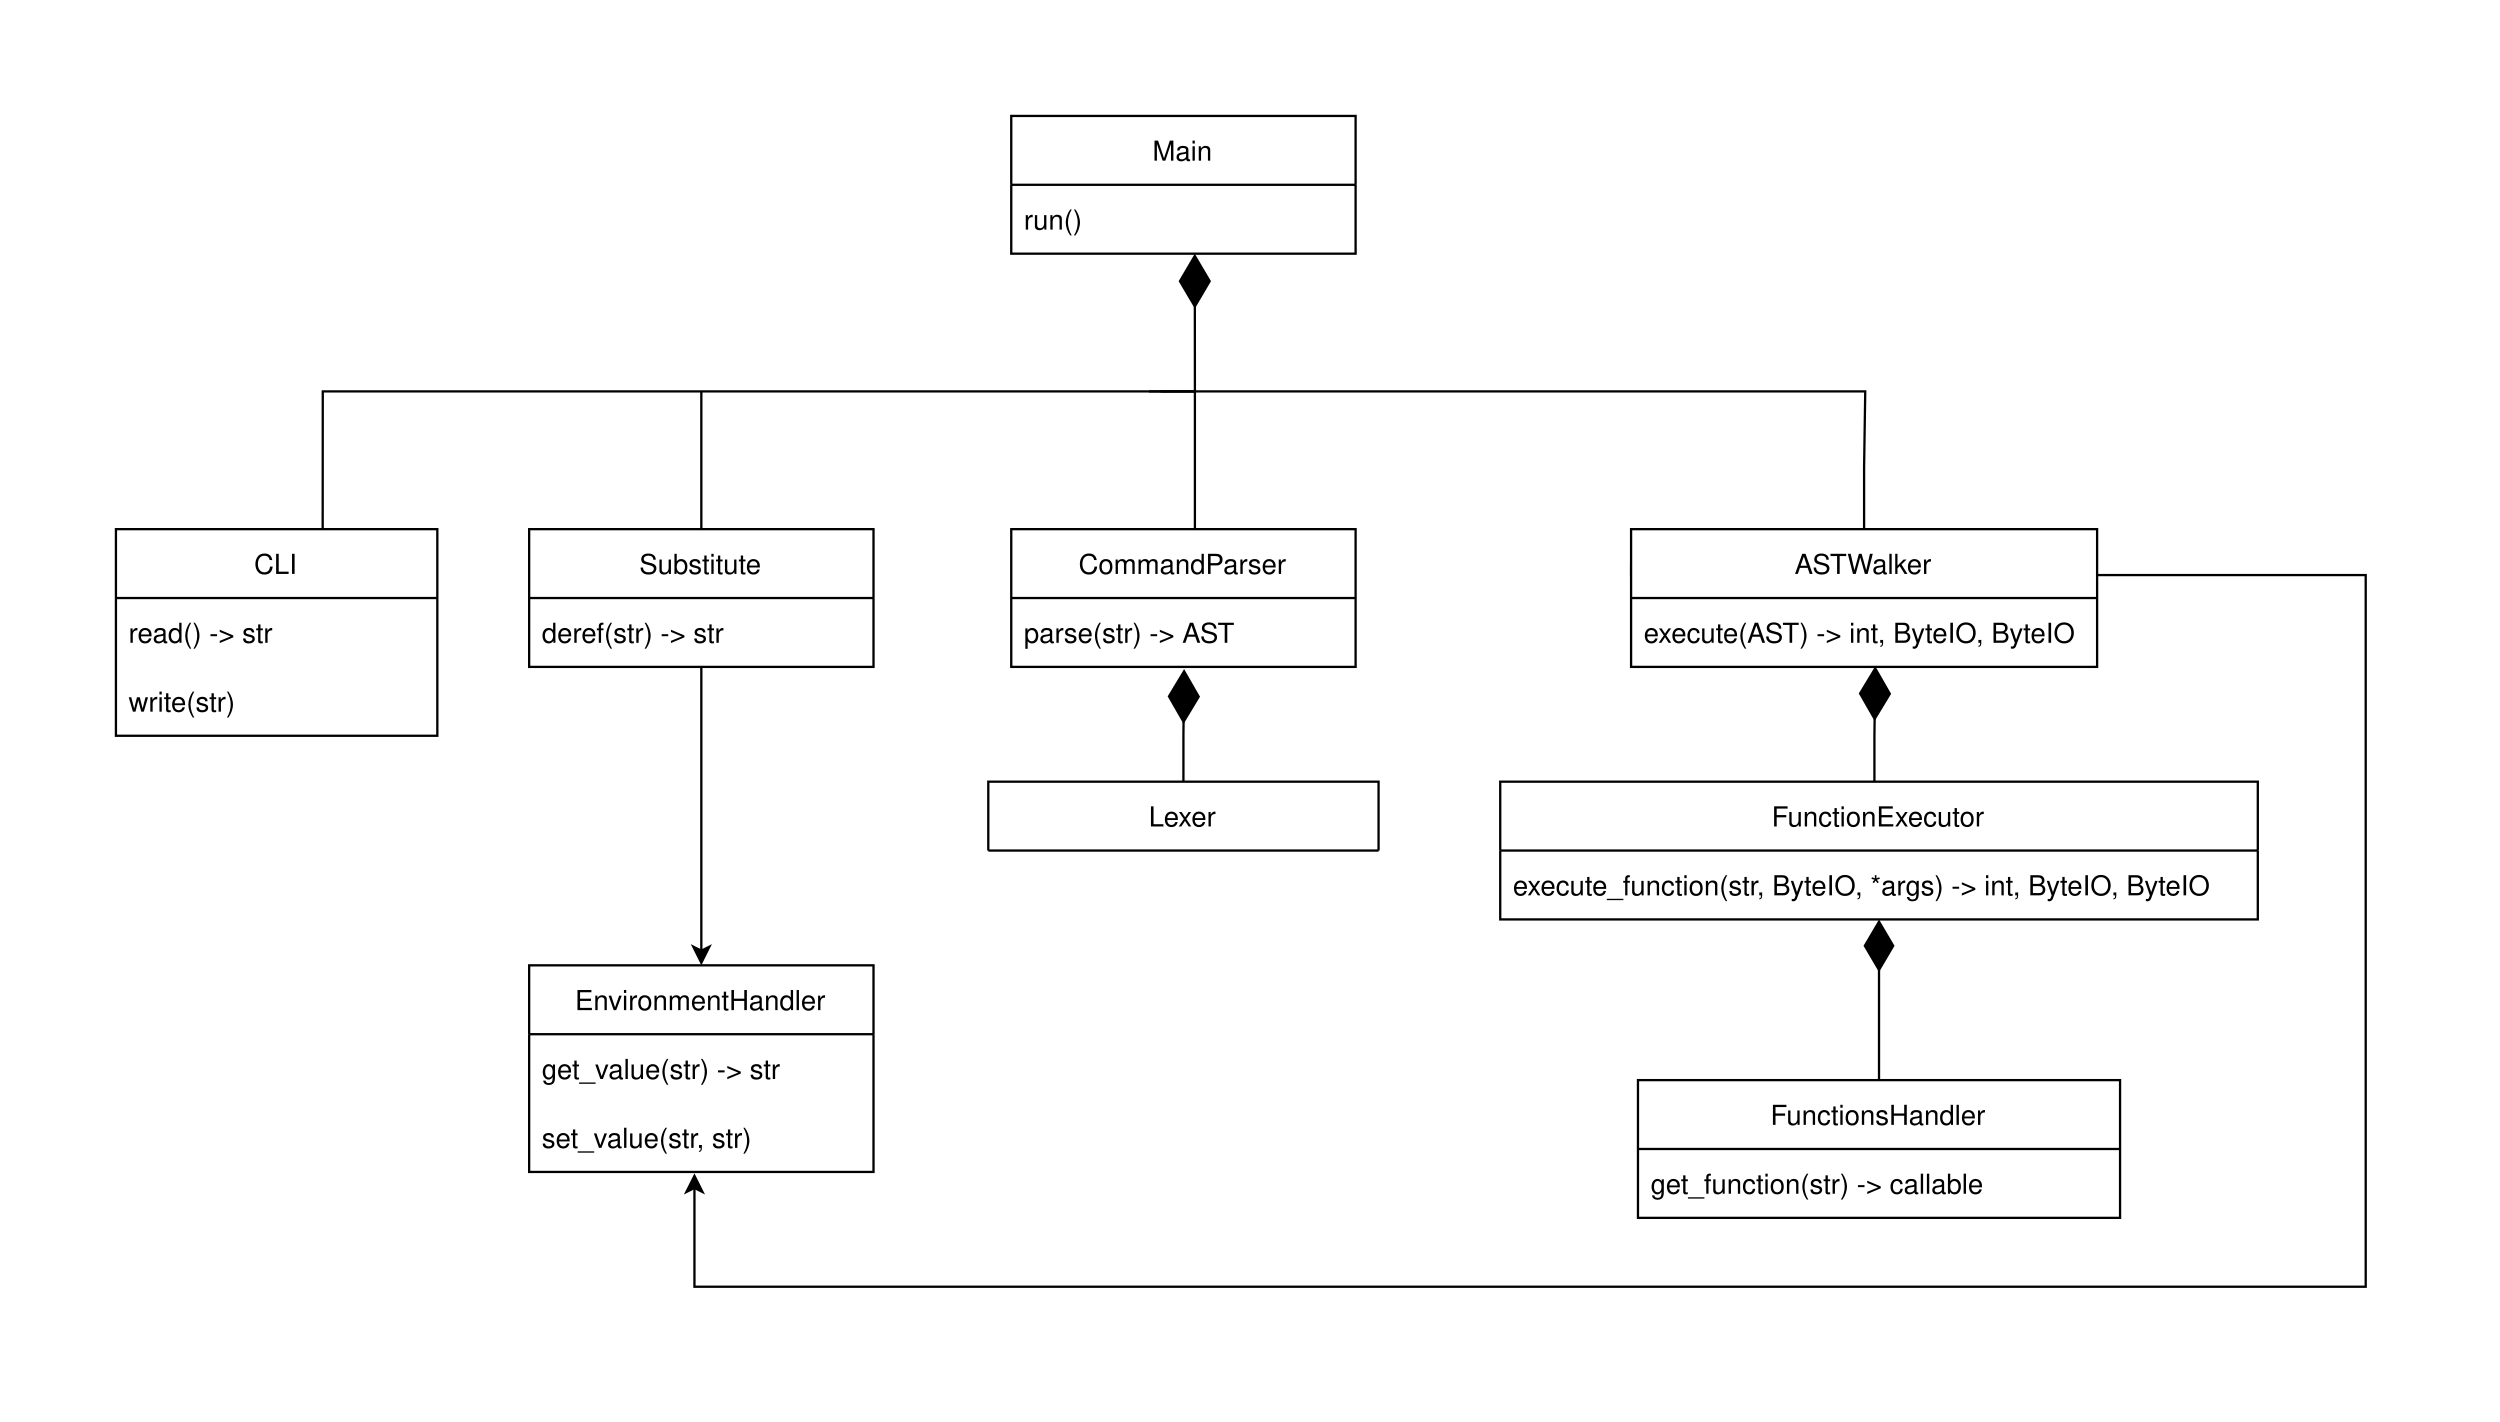
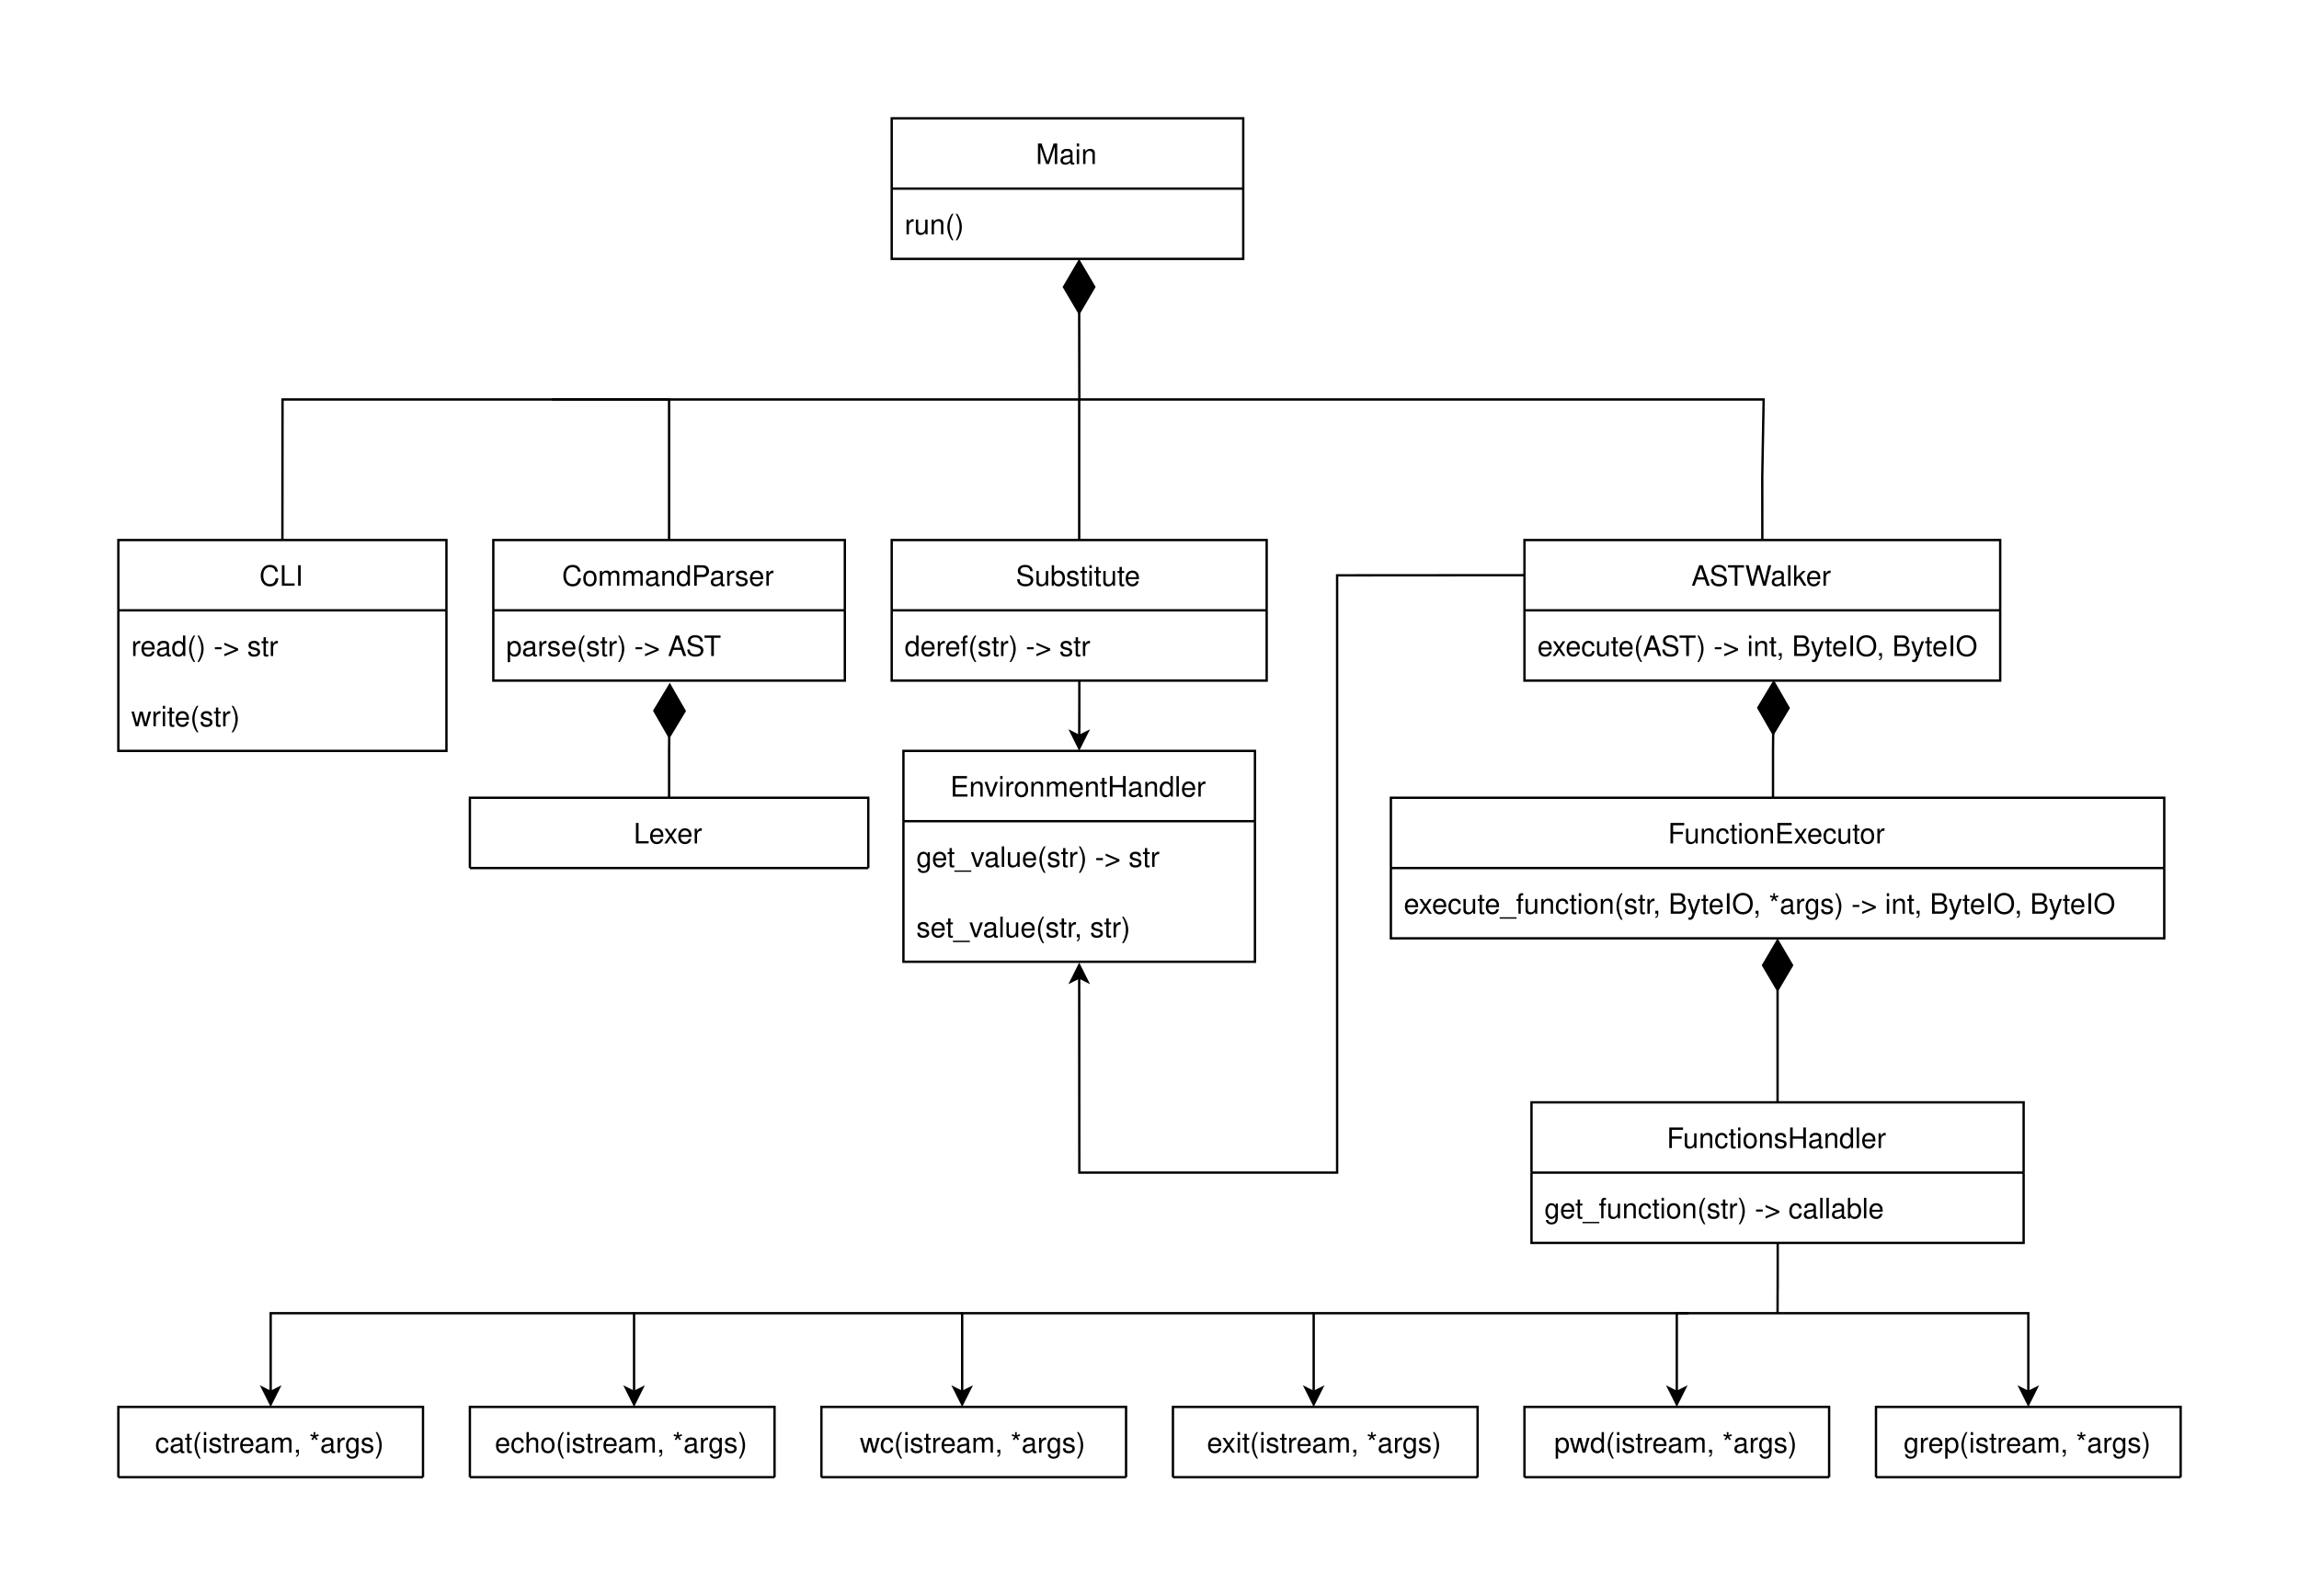
- <svg xmlns="http://www.w3.org/2000/svg" version="1.1" width="1089px" height="619px" viewBox="-0.5 -0.5 1089 619" content="&lt;mxfile host=&quot;app.diagrams.net&quot; modified=&quot;2022-02-21T19:52:25.975Z&quot; agent=&quot;5.0 (Windows NT 10.0; Win64; x64) AppleWebKit/537.36 (KHTML, like Gecko) Chrome/98.0.476.102 Safari/537.36&quot; etag=&quot;w90CXF904-2Y25B3vnvp&quot; version=&quot;16.5.6&quot; type=&quot;google&quot;&gt;&lt;diagram id=&quot;_JDElGso5evol1hJ57jX&quot; name=&quot;Page-1&quot;&gt;7Vtbc5s6EP41nknPjDMggS+PtpP05rRp3DNtzktGAQFqATlCju3++iOMMFdjEhu7D8xkJtayAlnftxft4g6ceKv3DM2dW2pitwMUc9WBVx0AVAUOxL9Qso4kutaPBDYjplRKBDPyB8czpXRBTBxkFDmlLifzrNCgvo8NnpEhxugyq2ZRN/vUObJxQTAzkFuU/iAmdyLpAPQT+QdMbCd+stobRlc8FCvLbxI4yKTLlAhed+CEUcqjT95qgt1w8+J9iebd7Li6XRjDPq8zYeJabDEZD2E/+DTizzbE009dVX6PgK/jb4xNsQFySBl3qE195F4n0jGjC9/E4W0VMUp0ppTOhVAVwl+Y87VEEy04FSKHe668KlbM1j/D+Zc6hLHgIX31aiVvH43W6dEdZsTDHLOt0ByFUIuhSZBHffO7Q/zowg1xk6fG/ALhMOCM/t6CGkqKOxozDjEb85jA1vLOWN18mrimfb8wPnsv37qgFymGe5eaKYF4j6lYLlsLBYZdxMlLllxIctTe6m2n3lEi1gKU2J56yqWiDwYA6mCoqepQi+4gjQsoSvaOAV0wA8ubJNwQu4XWKbV5qBBUPjbzHFXLUS2nr2uV+uJDtIJ4lNqiRLShbzmVSzGQm/mC3IXc3sn0Y4HdwZJ4LvJDGlvU5zHRQxoZDnHNKVrTRQh1wJHxOx6NHcrIH6GPYjKJy4xLOkElozELZ8p7MhwInbuYUmpOdItWGcUpCni8Guq6aB6Qp836womeYCHxx5Rz6kmlnYx9wYzjVSUV5dW+Uk6hZeLtYvgUJ+XphjmqpcmbAvr1OIICjgwj8+KdkHU7oGfzzfcWmLICuOIr861lT6hLQw/h0wht4QhyIuQSW7iJKxdb4bRwz4jw/CMp9ohpbvxdMEcG8e3pRu1KSyT3cjtCERXTLXfjhBwxEYf+R9qVWJs+Fn9ixybC43V0sdaJGKvJWPyF6oxPqC+Wj8gGTyzosMQhJYTP5Yijpy1Zi8hXGsV+Okj8YU34YVPwwwL8S0Y4vhC78q4F/PiA904I+ONo2QXjP7MvTu/+8ZaCrvHZjAE/XwaigEwGcqnAE2YhOz14FLorkB7UzE1U7di5yUH2PSjY9xSvcNGXt4E6F6g1PRupoVpiuf2GLHdtmU+/Hmb/qfYVXAT+lx7QlDhSn9pyt2YmvXpiX5U7vdegVHiaJF4Heml2vL1FZNIHZ+3nycKL8XtCPQ/5pjCkoLXzGnbeq5GR6yV23msqJYsjSArTeQimzMkyaflo9r3N0vZnabA2Kyry8jISNJaXq3qBBNf+C2HU98R3/SAM3G2te791g3wUH9YEtrHzttorACuiz+NmWGbh7cG7loXrtZlxBgv3HAdaH56+Wha/6v6cj5+fvxklBbQgzYNw6zbot8fwJuAvO4c3BX9pKyDOSs93EAda+iCuXA4Hw9MdxF/RDth/kqh7NgdHP5u/6aQwgL1syjmsru/v0W/oZFGsHNwsfIMT6l+vsCGY1aYfe9OPXh9m04+SIgKEJz1cDAuw4g2c+NGS8CbRZ7zm+OPX6PM/YoOCfHKyoWleM/7cRq19UWtQm0+7k5ZS+jQXtZQCrn9BEarB2BIrNl2lgm+sUr3B3fv2l/tr9xbb04CMrWCBJtg6f1sgk4vsyUNKITkM3/11ff1A3A/r0hZPC7PFU8AJF567jcOvLQOcv8gXO9IUoCZm2GpLAG+Npq9gxRlKAKUdHbUA698QTFeEp3yyGD2kriQeORysd0JU2/+erAtU3p05dhdoAEH2OfIEsPtsd6D+kbtMpcmBdubkQBt0sq8MbF8h2FWoiDmcZvAl0CtJXFrdOGaqAYupxu7K4KmLEn2YC5H591vzLykq+Zj62gk6rJ4AAajSb6bsAYoN1dHs+w/k/m7bLfvzrAKJSvIsoMBT5lnFZqqsd1wIXNt6xlEzsGO0WUvp0VibFRTbrLdiP1pLf/1rE/Vy6eYMvdhXZQv/ou2e1bDbv7p5OnpwbOwN/h3f3v8c8ucuWs0G5zo5lZerTvT+au2DVmnldlhMPisbBKd/f7Vq2SVdqKB9CaZ2VpbtQmlaSdhVG3LW5b+DK1a/wpdg0h2ofGomfK67cW2tP09xodJmDkrDyvjwBncuhslvLqNDWvLLVXj9Pw==&lt;/diagram&gt;&lt;/mxfile&gt;" style="background-color: rgb(255, 255, 255);">
+ <svg xmlns="http://www.w3.org/2000/svg" version="1.1" width="981px" height="681px" viewBox="-0.5 -0.5 981 681" content="&lt;mxfile host=&quot;app.diagrams.net&quot; modified=&quot;2022-03-06T19:08:00.783Z&quot; agent=&quot;5.0 (Windows NT 10.0; Win64; x64) AppleWebKit/537.36 (KHTML, like Gecko) Chrome/99.0.484.51 Safari/537.36&quot; etag=&quot;do_nGviGumV5YCdbr3Uf&quot; version=&quot;16.6.2&quot; type=&quot;google&quot;&gt;&lt;diagram id=&quot;_JDElGso5evol1hJ57jX&quot; name=&quot;Page-1&quot;&gt;7Vxtc5s4EP41mUlvJhmQAMPH2EkubZ02iXvT5L50FJCBFpADcmzn1594M2/Cpo4xvikzmYm1rEDW7j77aCV8Akfu8m8fzaxbYmDnBAjG8gRengAgsj/2L5SsYokiSbHA9G0jUcoEE/sNJ0Ihkc5tAwcFRUqIQ+1ZUagTz8M6LciQ75NFUW1KnOJTZ8jEFcFER05V+t02qBVLVTDI5DfYNq30yaKixVdclCon3ySwkEEWORG8OoEjnxAaf3KXI+yEk5fOS9zvuubqemA+9miTDiNn6s9HQw0Ogk8X9MWEePzpTEy+R0BX6TfGBpuApEl8ahGTeMi5yqRDn8w9A4e3FVgr0xkTMmNCkQl/YkpXiTXRnBImsqjrJFfZiP3VY9j/XIYwFTzlr14uk9vHrVW+dYd928UU+2uhcRGamjUNG7nEM75ZthdfuLad7Kmpf4GwGVCf/FobNVJY2jQZVdJ6Sp/APmcjChvpgKpWSL0U+SZORLI0Xdzpy+tPI8cwH+b6Z/f1/gwosWI434WeAZn7Ot7QU1x7Dws7TNhU+CvWz8cOovZr8WYo8X9zrbfuekdsNmYgpLGqCOeCrKoAykCTRFFLAjUJXCAIxTvGw0xukvkdswRa5dRmoUJQ/9j1fZPniFLJjUv6srRRn32IR5C2clOUiaLQ4IdJ/YwD4RU582R6R+OPlcgJFrbrIC8MkSnxaBpEoZvolu0YY7Qi89AlAor0X2lraBHffmP6KHVUdtmniatCoaAxCXsm9/RxwHTuUtcTS6JbtCwojlFA09EQx0GzwH6Oxhd2dJm32t6QUErcbZ79in2KlzlR1RXTq1Dg+9Aig9LUfoKVg1Gt5Gt5781Z+vcNCSqG9DEyTj8w2dkJUEwafXFmVL9iXfad6Ro2RsQhIfx4JDY3Q5mSCDm2yTDo0sHTsFs4aTZLKxeJ2LUNIwLTYIZ02zPHkdqllEkekukIRYR1nzoRwlmsIw7BLQksNjZ5yP7YjI1C4JLZWEesLWZt9heq+3REPDZ8ZEcGxcwfFjj0CQboFFH0vPbWquk3RsV2f0jsDxuaH7Zlflgx/8K3KT5ls/KhN/j+Da4c0OA/LhZnYPg2+WIpDz9uCTjTPxupwbujNwIo0JtzAR6Q4tRC+FaKoTYkMaLEJTHvICfvim+1Et9jvMRVLO8zdSlTA7WYqaHIidxBS5GrDO+Vm+H10rhX57cGfVtdQy/FmkNH7jrMElTP4iub6Qpj3yXCRNgKi4eizKXH61vEIf1u2g4V/nPapeHV/D0iros8gwVS0Md5gzjXGjBymRPnSluULM0gOZvOQmMmnKxAyy8m33qWtp2lwcZesYGX85xgH2DPLUMBuWueBqQ8TxPONVXrshT1jrzSlLqBvVO3nRKJCpUiImmb6z9b9FtKPFVieT33dGoT72qJdeZZfe7ZmnuUAdzKMSE8aO7RKmbFkTnxj2li3tOoFMRuLwxXFH/8Gn/+i01QUM5OkZuWNdPPfdbalrXUxv5Un7W47rOPrLWaGs8/nyb/iuYlnAfeFwVIwnEuUfa6ibE12wDYShJpXPXf97JGhaD4nASz6rPRO/X3vGziLqWlTvw09cO8F54DeaMj5pxbd1AQ2DqHOmWkrVRaE3cqrXEd+H3RkOdermXB6c3z1+mUXp49zoYvL/d6Szt4A1Ba3KW1gD0HiSLzn1Pn9GV9afB7W3wl/XYoHqjWFthy8ztyfvV1he3cbtBgpw8I8IDcDlTrCgm3O2V27bnbPrkb2EfFgesere0EphWHnHvcsvnoI31bpEtKOdIrljxsATE9R5Pf0597p/1+boO4lRtbv4NK4cWTZWJX/Wd4+/Co0ZcztJyoXa25ajjnYUqEjZdo3NqqVuWkG4shh9/K5e//Kd1Yuo0NwHq77H0NoEK1AM9yORJr1gA70OhN3sYplAY3yGOI2ZPpBmS6WCiVJA5bElvKsfxjwkLFrMyJCkXSMqNmqdKJMlKfhnO+sDFm3sWeef7QGnsWq+z5ynu1feK57Kv2gd6YSxcPUax357fRq9bOx4pVMh0GetTkRXl/ULYJzxaPmmfXVygLfhDk/SAukPTHZlsyP+/cbFvm98wvD1fOLTbHgT2cBnM0wtPuz83ml1nZwoq/zGrEwfkL4KYv66QmPJLFUUfmOdjhyCPbRdzbHkMVVSfz54DadE6rRLmnS1tLjxyYVA5ae6yuiwzs42lPlXYuSe7lpSKeE7R3Ur2jd2g3o3EU9dXN9EicKzPuBtrceWipoFXC7KYFrd/d1NYkmfucVk9mVKtlpo9npzaLKIzc4lmzPyA7VIKe44i12UEtvcIiDzjA0Nb5MD4wdHSq+diAQRT4hvufIMNA6wAZOBXX2cLokWEXZCgfTjkCZFB7ZIjmoZ11nnIgZJA0/nPaRYbqInKh98CwCzBIxwcMWg8M0TyAVoChLmD3/nas3AUwgAowYN0iPTTsAg3lF+K7h4b174j96dDQ0ovzNSG7b2gQO1lNVA+364j2yLALMpR/1OoIkAF0gQwNI7+dXSP+PLSzmlCFwyBD3aql7jWZ8us+B0ESzhZW+AZXDyW7QIl8QJLBmtlvjcbekP1iK7z6Dw==&lt;/diagram&gt;&lt;/mxfile&gt;" style="background-color: rgb(255, 255, 255);">
  <defs>
    <clipPath id="mx-clip-54-260-132-30-0">
      <rect x="54" y="260" width="132" height="30" />
    </clipPath>
    <clipPath id="mx-clip-54-290-132-30-0">
      <rect x="54" y="290" width="132" height="30" />
    </clipPath>
-     <clipPath id="mx-clip-444-260-142-30-0">
-       <rect x="444" y="260" width="142" height="30" />
+     <clipPath id="mx-clip-214-260-142-30-0">
+       <rect x="214" y="260" width="142" height="30" />
    </clipPath>
-     <clipPath id="mx-clip-234-450-142-30-0">
-       <rect x="234" y="450" width="142" height="30" />
+     <clipPath id="mx-clip-597-370-322-30-0">
+       <rect x="597" y="370" width="322" height="30" />
    </clipPath>
-     <clipPath id="mx-clip-234-480-142-30-0">
-       <rect x="234" y="480" width="142" height="30" />
+     <clipPath id="mx-clip-654-260-195-30-0">
+       <rect x="654" y="260" width="195" height="30" />
    </clipPath>
-     <clipPath id="mx-clip-657-370-322-30-0">
-       <rect x="657" y="370" width="322" height="30" />
+     <clipPath id="mx-clip-384-80-142-30-0">
+       <rect x="384" y="80" width="142" height="30" />
    </clipPath>
-     <clipPath id="mx-clip-234-260-142-30-0">
-       <rect x="234" y="260" width="142" height="30" />
+     <clipPath id="mx-clip-657-500-202-30-0">
+       <rect x="657" y="500" width="202" height="30" />
    </clipPath>
-     <clipPath id="mx-clip-714-260-195-30-0">
-       <rect x="714" y="260" width="195" height="30" />
+     <clipPath id="mx-clip-389-350-142-30-0">
+       <rect x="389" y="350" width="142" height="30" />
    </clipPath>
-     <clipPath id="mx-clip-444-80-142-30-0">
-       <rect x="444" y="80" width="142" height="30" />
+     <clipPath id="mx-clip-389-380-142-30-0">
+       <rect x="389" y="380" width="142" height="30" />
    </clipPath>
-     <clipPath id="mx-clip-717-500-202-30-0">
-       <rect x="717" y="500" width="202" height="30" />
+     <clipPath id="mx-clip-384-260-152-30-0">
+       <rect x="384" y="260" width="152" height="30" />
    </clipPath>
  </defs>
  <g>
-     <path d="M 140.06 230 L 140.1 170 L 520 170 L 519.97 132.99" fill="none" stroke="rgb(0, 0, 0)" stroke-miterlimit="10" pointer-events="stroke" />
-     <path d="M 519.95 110.99 L 526.43 121.98 L 519.97 132.99 L 513.49 121.99 Z" fill="rgb(0, 0, 0)" stroke="rgb(0, 0, 0)" stroke-miterlimit="10" pointer-events="all" />
+     <path d="M 120 230 L 120.06 170 L 460.06 170 L 459.99 132.99" fill="none" stroke="rgb(0, 0, 0)" stroke-miterlimit="10" pointer-events="stroke" />
+     <path d="M 459.95 110.99 L 466.44 121.97 L 459.99 132.99 L 453.5 122 Z" fill="rgb(0, 0, 0)" stroke="rgb(0, 0, 0)" stroke-miterlimit="10" pointer-events="all" />
    <path d="M 50 260 L 50 230 L 190 230 L 190 260" fill="rgb(255, 255, 255)" stroke="rgb(0, 0, 0)" stroke-miterlimit="10" pointer-events="all" />
    <path d="M 50 260 L 50 320 L 190 320 L 190 260" fill="none" stroke="rgb(0, 0, 0)" stroke-miterlimit="10" pointer-events="none" />
    <path d="M 50 260 L 190 260" fill="none" stroke="rgb(0, 0, 0)" stroke-miterlimit="10" pointer-events="none" />
    <g fill="rgb(0, 0, 0)" font-family="Helvetica" pointer-events="none" text-anchor="middle" font-size="12px">
      <text x="119.5" y="249.5">CLI</text>
    </g>
    <g fill="rgb(0, 0, 0)" font-family="Helvetica" pointer-events="none" clip-path="url(#mx-clip-54-260-132-30-0)" font-size="12px">
      <text x="55.5" y="279.5">read() -&gt; str</text>
    </g>
    <g fill="rgb(0, 0, 0)" font-family="Helvetica" pointer-events="none" clip-path="url(#mx-clip-54-290-132-30-0)" font-size="12px">
      <text x="55.5" y="309.5">write(str)</text>
    </g>
-     <path d="M 515 340 L 515 320 L 515.06 313.91" fill="none" stroke="rgb(0, 0, 0)" stroke-miterlimit="10" pointer-events="none" />
-     <path d="M 515.29 291.92 L 521.65 302.98 L 515.06 313.91 L 508.71 302.85 Z" fill="rgb(0, 0, 0)" stroke="rgb(0, 0, 0)" stroke-miterlimit="10" pointer-events="none" />
-     <path d="M 430 370 L 430 340 L 600 340 L 600 370" fill="rgb(255, 255, 255)" stroke="rgb(0, 0, 0)" stroke-miterlimit="10" pointer-events="none" />
-     <path d="M 430 370 L 600 370" fill="none" stroke="rgb(0, 0, 0)" stroke-miterlimit="10" pointer-events="none" />
+     <path d="M 285 340 L 285 320 L 285.06 313.91" fill="none" stroke="rgb(0, 0, 0)" stroke-miterlimit="10" pointer-events="none" />
+     <path d="M 285.29 291.92 L 291.65 302.98 L 285.06 313.91 L 278.71 302.85 Z" fill="rgb(0, 0, 0)" stroke="rgb(0, 0, 0)" stroke-miterlimit="10" pointer-events="none" />
+     <path d="M 200 370 L 200 340 L 370 340 L 370 370" fill="rgb(255, 255, 255)" stroke="rgb(0, 0, 0)" stroke-miterlimit="10" pointer-events="none" />
+     <path d="M 200 370 L 370 370" fill="none" stroke="rgb(0, 0, 0)" stroke-miterlimit="10" pointer-events="none" />
    <g fill="rgb(0, 0, 0)" font-family="Helvetica" pointer-events="none" text-anchor="middle" font-size="12px">
-       <text x="514.5" y="359.5">Lexer</text>
+       <text x="284.5" y="359.5">Lexer</text>
    </g>
-     <path d="M 520 230 L 520 170 L 505 170" fill="none" stroke="rgb(0, 0, 0)" stroke-miterlimit="10" pointer-events="none" />
-     <path d="M 440 260 L 440 230 L 590 230 L 590 260" fill="rgb(255, 255, 255)" stroke="rgb(0, 0, 0)" stroke-miterlimit="10" pointer-events="none" />
-     <path d="M 440 260 L 440 290 L 590 290 L 590 260" fill="none" stroke="rgb(0, 0, 0)" stroke-miterlimit="10" pointer-events="none" />
-     <path d="M 440 260 L 590 260" fill="none" stroke="rgb(0, 0, 0)" stroke-miterlimit="10" pointer-events="none" />
+     <path d="M 285 230 L 285 170 L 235 170" fill="none" stroke="rgb(0, 0, 0)" stroke-miterlimit="10" pointer-events="none" />
+     <path d="M 210 260 L 210 230 L 360 230 L 360 260" fill="rgb(255, 255, 255)" stroke="rgb(0, 0, 0)" stroke-miterlimit="10" pointer-events="none" />
+     <path d="M 210 260 L 210 290 L 360 290 L 360 260" fill="none" stroke="rgb(0, 0, 0)" stroke-miterlimit="10" pointer-events="none" />
+     <path d="M 210 260 L 360 260" fill="none" stroke="rgb(0, 0, 0)" stroke-miterlimit="10" pointer-events="none" />
    <g fill="rgb(0, 0, 0)" font-family="Helvetica" pointer-events="none" text-anchor="middle" font-size="12px">
-       <text x="514.5" y="249.5">CommandParser</text>
+       <text x="284.5" y="249.5">CommandParser</text>
    </g>
-     <g fill="rgb(0, 0, 0)" font-family="Helvetica" pointer-events="none" clip-path="url(#mx-clip-444-260-142-30-0)" font-size="12px">
-       <text x="445.5" y="279.5">parse(str) -&gt; AST</text>
+     <g fill="rgb(0, 0, 0)" font-family="Helvetica" pointer-events="none" clip-path="url(#mx-clip-214-260-142-30-0)" font-size="12px">
+       <text x="215.5" y="279.5">parse(str) -&gt; AST</text>
    </g>
-     <path d="M 230 450 L 230 420 L 380 420 L 380 450" fill="rgb(255, 255, 255)" stroke="rgb(0, 0, 0)" stroke-miterlimit="10" pointer-events="none" />
-     <path d="M 230 450 L 230 510 L 380 510 L 380 450" fill="none" stroke="rgb(0, 0, 0)" stroke-miterlimit="10" pointer-events="none" />
-     <path d="M 230 450 L 380 450" fill="none" stroke="rgb(0, 0, 0)" stroke-miterlimit="10" pointer-events="none" />
+     <path d="M 756.06 340 L 756.06 320 L 756.13 312.65" fill="none" stroke="rgb(0, 0, 0)" stroke-miterlimit="10" pointer-events="none" />
+     <path d="M 756.36 290.66 L 762.72 301.72 L 756.13 312.65 L 749.78 301.59 Z" fill="rgb(0, 0, 0)" stroke="rgb(0, 0, 0)" stroke-miterlimit="10" pointer-events="none" />
+     <path d="M 593 370 L 593 340 L 923 340 L 923 370" fill="rgb(255, 255, 255)" stroke="rgb(0, 0, 0)" stroke-miterlimit="10" pointer-events="none" />
+     <path d="M 593 370 L 593 400 L 923 400 L 923 370" fill="none" stroke="rgb(0, 0, 0)" stroke-miterlimit="10" pointer-events="none" />
+     <path d="M 593 370 L 923 370" fill="none" stroke="rgb(0, 0, 0)" stroke-miterlimit="10" pointer-events="none" />
    <g fill="rgb(0, 0, 0)" font-family="Helvetica" pointer-events="none" text-anchor="middle" font-size="12px">
-       <text x="304.5" y="439.5">EnvironmentHandler</text>
+       <text x="757.5" y="359.5">FunctionExecutor</text>
    </g>
-     <g fill="rgb(0, 0, 0)" font-family="Helvetica" pointer-events="none" clip-path="url(#mx-clip-234-450-142-30-0)" font-size="12px">
-       <text x="235.5" y="469.5">get_value(str) -&gt; str</text>
+     <g fill="rgb(0, 0, 0)" font-family="Helvetica" pointer-events="none" clip-path="url(#mx-clip-597-370-322-30-0)" font-size="12px">
+       <text x="598.5" y="389.5">execute_function(str, ByteIO, *args) -&gt; int, ByteIO, ByteIO</text>
    </g>
-     <g fill="rgb(0, 0, 0)" font-family="Helvetica" pointer-events="none" clip-path="url(#mx-clip-234-480-142-30-0)" font-size="12px">
-       <text x="235.5" y="499.5">set_value(str, str)</text>
+     <path d="M 751.5 230 L 751.47 202.94 L 752.06 170 L 460 170" fill="none" stroke="rgb(0, 0, 0)" stroke-miterlimit="10" pointer-events="none" />
+     <path d="M 650 245 L 570.06 245.06 L 570.06 500 L 460.06 500 L 460 416.7" fill="none" stroke="rgb(0, 0, 0)" stroke-miterlimit="10" pointer-events="none" />
+     <path d="M 460 411.45 L 463.51 418.45 L 460 416.7 L 456.51 418.45 Z" fill="rgb(0, 0, 0)" stroke="rgb(0, 0, 0)" stroke-miterlimit="10" pointer-events="none" />
+     <path d="M 650 260 L 650 230 L 853 230 L 853 260" fill="rgb(255, 255, 255)" stroke="rgb(0, 0, 0)" stroke-miterlimit="10" pointer-events="none" />
+     <path d="M 650 260 L 650 290 L 853 290 L 853 260" fill="none" stroke="rgb(0, 0, 0)" stroke-miterlimit="10" pointer-events="none" />
+     <path d="M 650 260 L 853 260" fill="none" stroke="rgb(0, 0, 0)" stroke-miterlimit="10" pointer-events="none" />
+     <g fill="rgb(0, 0, 0)" font-family="Helvetica" pointer-events="none" text-anchor="middle" font-size="12px">
+       <text x="751" y="249.5">ASTWalker</text>
    </g>
-     <path d="M 816 340 L 816 320 L 816.09 312.65" fill="none" stroke="rgb(0, 0, 0)" stroke-miterlimit="10" pointer-events="none" />
-     <path d="M 816.36 290.66 L 822.7 301.73 L 816.09 312.65 L 809.75 301.58 Z" fill="rgb(0, 0, 0)" stroke="rgb(0, 0, 0)" stroke-miterlimit="10" pointer-events="none" />
-     <path d="M 653 370 L 653 340 L 983 340 L 983 370" fill="rgb(255, 255, 255)" stroke="rgb(0, 0, 0)" stroke-miterlimit="10" pointer-events="none" />
-     <path d="M 653 370 L 653 400 L 983 400 L 983 370" fill="none" stroke="rgb(0, 0, 0)" stroke-miterlimit="10" pointer-events="none" />
-     <path d="M 653 370 L 983 370" fill="none" stroke="rgb(0, 0, 0)" stroke-miterlimit="10" pointer-events="none" />
+     <g fill="rgb(0, 0, 0)" font-family="Helvetica" pointer-events="none" clip-path="url(#mx-clip-654-260-195-30-0)" font-size="12px">
+       <text x="655.5" y="279.5">execute(AST) -&gt; int, ByteIO, ByteIO</text>
+     </g>
+     <path d="M 380 80 L 380 50 L 530 50 L 530 80" fill="rgb(255, 255, 255)" stroke="rgb(0, 0, 0)" stroke-miterlimit="10" pointer-events="none" />
+     <path d="M 380 80 L 380 110 L 530 110 L 530 80" fill="none" stroke="rgb(0, 0, 0)" stroke-miterlimit="10" pointer-events="none" />
+     <path d="M 380 80 L 530 80" fill="none" stroke="rgb(0, 0, 0)" stroke-miterlimit="10" pointer-events="none" />
    <g fill="rgb(0, 0, 0)" font-family="Helvetica" pointer-events="none" text-anchor="middle" font-size="12px">
-       <text x="817.5" y="359.5">FunctionExecutor</text>
+       <text x="454.5" y="69.5">Main</text>
    </g>
-     <g fill="rgb(0, 0, 0)" font-family="Helvetica" pointer-events="none" clip-path="url(#mx-clip-657-370-322-30-0)" font-size="12px">
-       <text x="658.5" y="389.5">execute_function(str, ByteIO, *args) -&gt; int, ByteIO, ByteIO</text>
+     <g fill="rgb(0, 0, 0)" font-family="Helvetica" pointer-events="none" clip-path="url(#mx-clip-384-80-142-30-0)" font-size="12px">
+       <text x="385.5" y="99.5">run()</text>
    </g>
-     <path d="M 305 230 L 305 170" fill="none" stroke="rgb(0, 0, 0)" stroke-miterlimit="10" pointer-events="none" />
-     <path d="M 305 290 L 305 413.63" fill="none" stroke="rgb(0, 0, 0)" stroke-miterlimit="10" pointer-events="none" />
-     <path d="M 305 418.88 L 301.5 411.88 L 305 413.63 L 308.5 411.88 Z" fill="rgb(0, 0, 0)" stroke="rgb(0, 0, 0)" stroke-miterlimit="10" pointer-events="none" />
-     <path d="M 230 260 L 230 230 L 380 230 L 380 260" fill="rgb(255, 255, 255)" stroke="rgb(0, 0, 0)" stroke-miterlimit="10" pointer-events="none" />
-     <path d="M 230 260 L 230 290 L 380 290 L 380 260" fill="none" stroke="rgb(0, 0, 0)" stroke-miterlimit="10" pointer-events="none" />
-     <path d="M 230 260 L 380 260" fill="none" stroke="rgb(0, 0, 0)" stroke-miterlimit="10" pointer-events="none" />
+     <path d="M 758 470 L 758 421.99" fill="none" stroke="rgb(0, 0, 0)" stroke-miterlimit="10" pointer-events="none" />
+     <path d="M 758 400.99 L 764.18 411.49 L 758 421.99 L 751.82 411.49 Z" fill="rgb(0, 0, 0)" stroke="rgb(0, 0, 0)" stroke-miterlimit="10" pointer-events="none" />
+     <path d="M 758.06 530 L 758.06 550 L 758.06 540 L 758 560" fill="none" stroke="rgb(0, 0, 0)" stroke-miterlimit="10" pointer-events="none" />
+     <path d="M 653 500 L 653 470 L 863 470 L 863 500" fill="rgb(255, 255, 255)" stroke="rgb(0, 0, 0)" stroke-miterlimit="10" pointer-events="none" />
+     <path d="M 653 500 L 653 530 L 863 530 L 863 500" fill="none" stroke="rgb(0, 0, 0)" stroke-miterlimit="10" pointer-events="none" />
+     <path d="M 653 500 L 863 500" fill="none" stroke="rgb(0, 0, 0)" stroke-miterlimit="10" pointer-events="none" />
    <g fill="rgb(0, 0, 0)" font-family="Helvetica" pointer-events="none" text-anchor="middle" font-size="12px">
-       <text x="304.5" y="249.5">Substitute</text>
+       <text x="757.5" y="489.5">FunctionsHandler</text>
    </g>
-     <g fill="rgb(0, 0, 0)" font-family="Helvetica" pointer-events="none" clip-path="url(#mx-clip-234-260-142-30-0)" font-size="12px">
-       <text x="235.5" y="279.5">deref(str) -&gt; str</text>
+     <g fill="rgb(0, 0, 0)" font-family="Helvetica" pointer-events="none" clip-path="url(#mx-clip-657-500-202-30-0)" font-size="12px">
+       <text x="658.5" y="519.5">get_function(str) -&gt; callable</text>
    </g>
-     <path d="M 811.5 230 L 811.5 203 L 812 170 L 500 170" fill="none" stroke="rgb(0, 0, 0)" stroke-miterlimit="10" pointer-events="none" />
-     <path d="M 710 245 L 710 250 L 1030 250 L 1030 560 L 302 560 L 302 516.97" fill="none" stroke="rgb(0, 0, 0)" stroke-miterlimit="10" pointer-events="none" />
-     <path d="M 302 511.72 L 305.5 518.72 L 302 516.97 L 298.5 518.72 Z" fill="rgb(0, 0, 0)" stroke="rgb(0, 0, 0)" stroke-miterlimit="10" pointer-events="none" />
-     <path d="M 710 260 L 710 230 L 913 230 L 913 260" fill="rgb(255, 255, 255)" stroke="rgb(0, 0, 0)" stroke-miterlimit="10" pointer-events="none" />
-     <path d="M 710 260 L 710 290 L 913 290 L 913 260" fill="none" stroke="rgb(0, 0, 0)" stroke-miterlimit="10" pointer-events="none" />
-     <path d="M 710 260 L 913 260" fill="none" stroke="rgb(0, 0, 0)" stroke-miterlimit="10" pointer-events="none" />
+     <path d="M 385 350 L 385 320 L 535 320 L 535 350" fill="rgb(255, 255, 255)" stroke="rgb(0, 0, 0)" stroke-miterlimit="10" pointer-events="none" />
+     <path d="M 385 350 L 385 410 L 535 410 L 535 350" fill="none" stroke="rgb(0, 0, 0)" stroke-miterlimit="10" pointer-events="none" />
+     <path d="M 385 350 L 535 350" fill="none" stroke="rgb(0, 0, 0)" stroke-miterlimit="10" pointer-events="none" />
    <g fill="rgb(0, 0, 0)" font-family="Helvetica" pointer-events="none" text-anchor="middle" font-size="12px">
-       <text x="811" y="249.5">ASTWalker</text>
+       <text x="459.5" y="339.5">EnvironmentHandler</text>
    </g>
-     <g fill="rgb(0, 0, 0)" font-family="Helvetica" pointer-events="none" clip-path="url(#mx-clip-714-260-195-30-0)" font-size="12px">
-       <text x="715.5" y="279.5">execute(AST) -&gt; int, ByteIO, ByteIO</text>
+     <g fill="rgb(0, 0, 0)" font-family="Helvetica" pointer-events="none" clip-path="url(#mx-clip-389-350-142-30-0)" font-size="12px">
+       <text x="390.5" y="369.5">get_value(str) -&gt; str</text>
    </g>
-     <path d="M 440 80 L 440 50 L 590 50 L 590 80" fill="rgb(255, 255, 255)" stroke="rgb(0, 0, 0)" stroke-miterlimit="10" pointer-events="none" />
-     <path d="M 440 80 L 440 110 L 590 110 L 590 80" fill="none" stroke="rgb(0, 0, 0)" stroke-miterlimit="10" pointer-events="none" />
-     <path d="M 440 80 L 590 80" fill="none" stroke="rgb(0, 0, 0)" stroke-miterlimit="10" pointer-events="none" />
+     <g fill="rgb(0, 0, 0)" font-family="Helvetica" pointer-events="none" clip-path="url(#mx-clip-389-380-142-30-0)" font-size="12px">
+       <text x="390.5" y="399.5">set_value(str, str)</text>
+     </g>
+     <path d="M 460.06 290 L 460.06 310 L 460.06 300 L 460.02 313.63" fill="none" stroke="rgb(0, 0, 0)" stroke-miterlimit="10" pointer-events="none" />
+     <path d="M 460 318.88 L 456.52 311.87 L 460.02 313.63 L 463.52 311.89 Z" fill="rgb(0, 0, 0)" stroke="rgb(0, 0, 0)" stroke-miterlimit="10" pointer-events="none" />
+     <path d="M 460 230 L 460 170" fill="none" stroke="rgb(0, 0, 0)" stroke-miterlimit="10" pointer-events="none" />
+     <path d="M 380 260 L 380 230 L 540 230 L 540 260" fill="rgb(255, 255, 255)" stroke="rgb(0, 0, 0)" stroke-miterlimit="10" pointer-events="none" />
+     <path d="M 380 260 L 380 290 L 540 290 L 540 260" fill="none" stroke="rgb(0, 0, 0)" stroke-miterlimit="10" pointer-events="none" />
+     <path d="M 380 260 L 540 260" fill="none" stroke="rgb(0, 0, 0)" stroke-miterlimit="10" pointer-events="none" />
    <g fill="rgb(0, 0, 0)" font-family="Helvetica" pointer-events="none" text-anchor="middle" font-size="12px">
-       <text x="514.5" y="69.5">Main</text>
+       <text x="459.5" y="249.5">Substitute</text>
    </g>
-     <g fill="rgb(0, 0, 0)" font-family="Helvetica" pointer-events="none" clip-path="url(#mx-clip-444-80-142-30-0)" font-size="12px">
-       <text x="445.5" y="99.5">run()</text>
+     <g fill="rgb(0, 0, 0)" font-family="Helvetica" pointer-events="none" clip-path="url(#mx-clip-384-260-152-30-0)" font-size="12px">
+       <text x="385.5" y="279.5">deref(str) -&gt; str</text>
    </g>
-     <path d="M 818 470 L 818 421.99" fill="none" stroke="rgb(0, 0, 0)" stroke-miterlimit="10" pointer-events="none" />
-     <path d="M 818 400.99 L 824.18 411.49 L 818 421.99 L 811.82 411.49 Z" fill="rgb(0, 0, 0)" stroke="rgb(0, 0, 0)" stroke-miterlimit="10" pointer-events="none" />
-     <path d="M 713 500 L 713 470 L 923 470 L 923 500" fill="rgb(255, 255, 255)" stroke="rgb(0, 0, 0)" stroke-miterlimit="10" pointer-events="none" />
-     <path d="M 713 500 L 713 530 L 923 530 L 923 500" fill="none" stroke="rgb(0, 0, 0)" stroke-miterlimit="10" pointer-events="none" />
-     <path d="M 713 500 L 923 500" fill="none" stroke="rgb(0, 0, 0)" stroke-miterlimit="10" pointer-events="none" />
+     <path d="M 865 593.63 L 865 560 L 760 560" fill="none" stroke="rgb(0, 0, 0)" stroke-miterlimit="10" pointer-events="none" />
+     <path d="M 865 598.88 L 861.5 591.88 L 865 593.63 L 868.5 591.88 Z" fill="rgb(0, 0, 0)" stroke="rgb(0, 0, 0)" stroke-miterlimit="10" pointer-events="none" />
+     <path d="M 800 630 L 800 600 L 930 600 L 930 630" fill="rgb(255, 255, 255)" stroke="rgb(0, 0, 0)" stroke-miterlimit="10" pointer-events="none" />
+     <path d="M 800 630 L 930 630" fill="none" stroke="rgb(0, 0, 0)" stroke-miterlimit="10" pointer-events="none" />
    <g fill="rgb(0, 0, 0)" font-family="Helvetica" pointer-events="none" text-anchor="middle" font-size="12px">
-       <text x="817.5" y="489.5">FunctionsHandler</text>
+       <text x="864.5" y="619.5">grep(istream, *args)</text>
    </g>
-     <g fill="rgb(0, 0, 0)" font-family="Helvetica" pointer-events="none" clip-path="url(#mx-clip-717-500-202-30-0)" font-size="12px">
-       <text x="718.5" y="519.5">get_function(str) -&gt; callable</text>
+     <path d="M 715 593.63 L 715 560 L 760 560" fill="none" stroke="rgb(0, 0, 0)" stroke-miterlimit="10" pointer-events="none" />
+     <path d="M 715 598.88 L 711.5 591.88 L 715 593.63 L 718.5 591.88 Z" fill="rgb(0, 0, 0)" stroke="rgb(0, 0, 0)" stroke-miterlimit="10" pointer-events="none" />
+     <path d="M 650 630 L 650 600 L 780 600 L 780 630" fill="rgb(255, 255, 255)" stroke="rgb(0, 0, 0)" stroke-miterlimit="10" pointer-events="none" />
+     <path d="M 650 630 L 780 630" fill="none" stroke="rgb(0, 0, 0)" stroke-miterlimit="10" pointer-events="none" />
+     <g fill="rgb(0, 0, 0)" font-family="Helvetica" pointer-events="none" text-anchor="middle" font-size="12px">
+       <text x="714.5" y="619.5">pwd(istream, *args)</text>
+     </g>
+     <path d="M 410.06 593.63 L 410.06 560 L 560 560" fill="none" stroke="rgb(0, 0, 0)" stroke-miterlimit="10" pointer-events="none" />
+     <path d="M 410.06 598.88 L 406.56 591.88 L 410.06 593.63 L 413.56 591.88 Z" fill="rgb(0, 0, 0)" stroke="rgb(0, 0, 0)" stroke-miterlimit="10" pointer-events="none" />
+     <path d="M 350 630 L 350 600 L 480 600 L 480 630" fill="rgb(255, 255, 255)" stroke="rgb(0, 0, 0)" stroke-miterlimit="10" pointer-events="none" />
+     <path d="M 350 630 L 480 630" fill="none" stroke="rgb(0, 0, 0)" stroke-miterlimit="10" pointer-events="none" />
+     <g fill="rgb(0, 0, 0)" font-family="Helvetica" pointer-events="none" text-anchor="middle" font-size="12px">
+       <text x="414.5" y="619.5">wc(istream, *args)</text>
+     </g>
+     <path d="M 270.06 593.63 L 270.06 560 L 410 560" fill="none" stroke="rgb(0, 0, 0)" stroke-miterlimit="10" pointer-events="none" />
+     <path d="M 270.06 598.88 L 266.56 591.88 L 270.06 593.63 L 273.56 591.88 Z" fill="rgb(0, 0, 0)" stroke="rgb(0, 0, 0)" stroke-miterlimit="10" pointer-events="none" />
+     <path d="M 200 630 L 200 600 L 330 600 L 330 630" fill="rgb(255, 255, 255)" stroke="rgb(0, 0, 0)" stroke-miterlimit="10" pointer-events="none" />
+     <path d="M 200 630 L 330 630" fill="none" stroke="rgb(0, 0, 0)" stroke-miterlimit="10" pointer-events="none" />
+     <g fill="rgb(0, 0, 0)" font-family="Helvetica" pointer-events="none" text-anchor="middle" font-size="12px">
+       <text x="264.5" y="619.5">echo(istream, *args)</text>
+     </g>
+     <path d="M 115 593.63 L 115 560 L 270 560" fill="none" stroke="rgb(0, 0, 0)" stroke-miterlimit="10" pointer-events="none" />
+     <path d="M 115 598.88 L 111.5 591.88 L 115 593.63 L 118.5 591.88 Z" fill="rgb(0, 0, 0)" stroke="rgb(0, 0, 0)" stroke-miterlimit="10" pointer-events="none" />
+     <path d="M 50 630 L 50 600 L 180 600 L 180 630" fill="rgb(255, 255, 255)" stroke="rgb(0, 0, 0)" stroke-miterlimit="10" pointer-events="none" />
+     <path d="M 50 630 L 180 630" fill="none" stroke="rgb(0, 0, 0)" stroke-miterlimit="10" pointer-events="none" />
+     <g fill="rgb(0, 0, 0)" font-family="Helvetica" pointer-events="none" text-anchor="middle" font-size="12px">
+       <text x="114.5" y="619.5">cat(istream, *args)</text>
+     </g>
+     <path d="M 560.06 593.63 L 560.06 560 L 640.06 560 L 720 560" fill="none" stroke="rgb(0, 0, 0)" stroke-miterlimit="10" pointer-events="none" />
+     <path d="M 560.06 598.88 L 556.56 591.88 L 560.06 593.63 L 563.56 591.88 Z" fill="rgb(0, 0, 0)" stroke="rgb(0, 0, 0)" stroke-miterlimit="10" pointer-events="none" />
+     <path d="M 500 630 L 500 600 L 630 600 L 630 630" fill="rgb(255, 255, 255)" stroke="rgb(0, 0, 0)" stroke-miterlimit="10" pointer-events="none" />
+     <path d="M 500 630 L 630 630" fill="none" stroke="rgb(0, 0, 0)" stroke-miterlimit="10" pointer-events="none" />
+     <g fill="rgb(0, 0, 0)" font-family="Helvetica" pointer-events="none" text-anchor="middle" font-size="12px">
+       <text x="564.5" y="619.5">exit(istream, *args)</text>
    </g>
  </g>
</svg>
